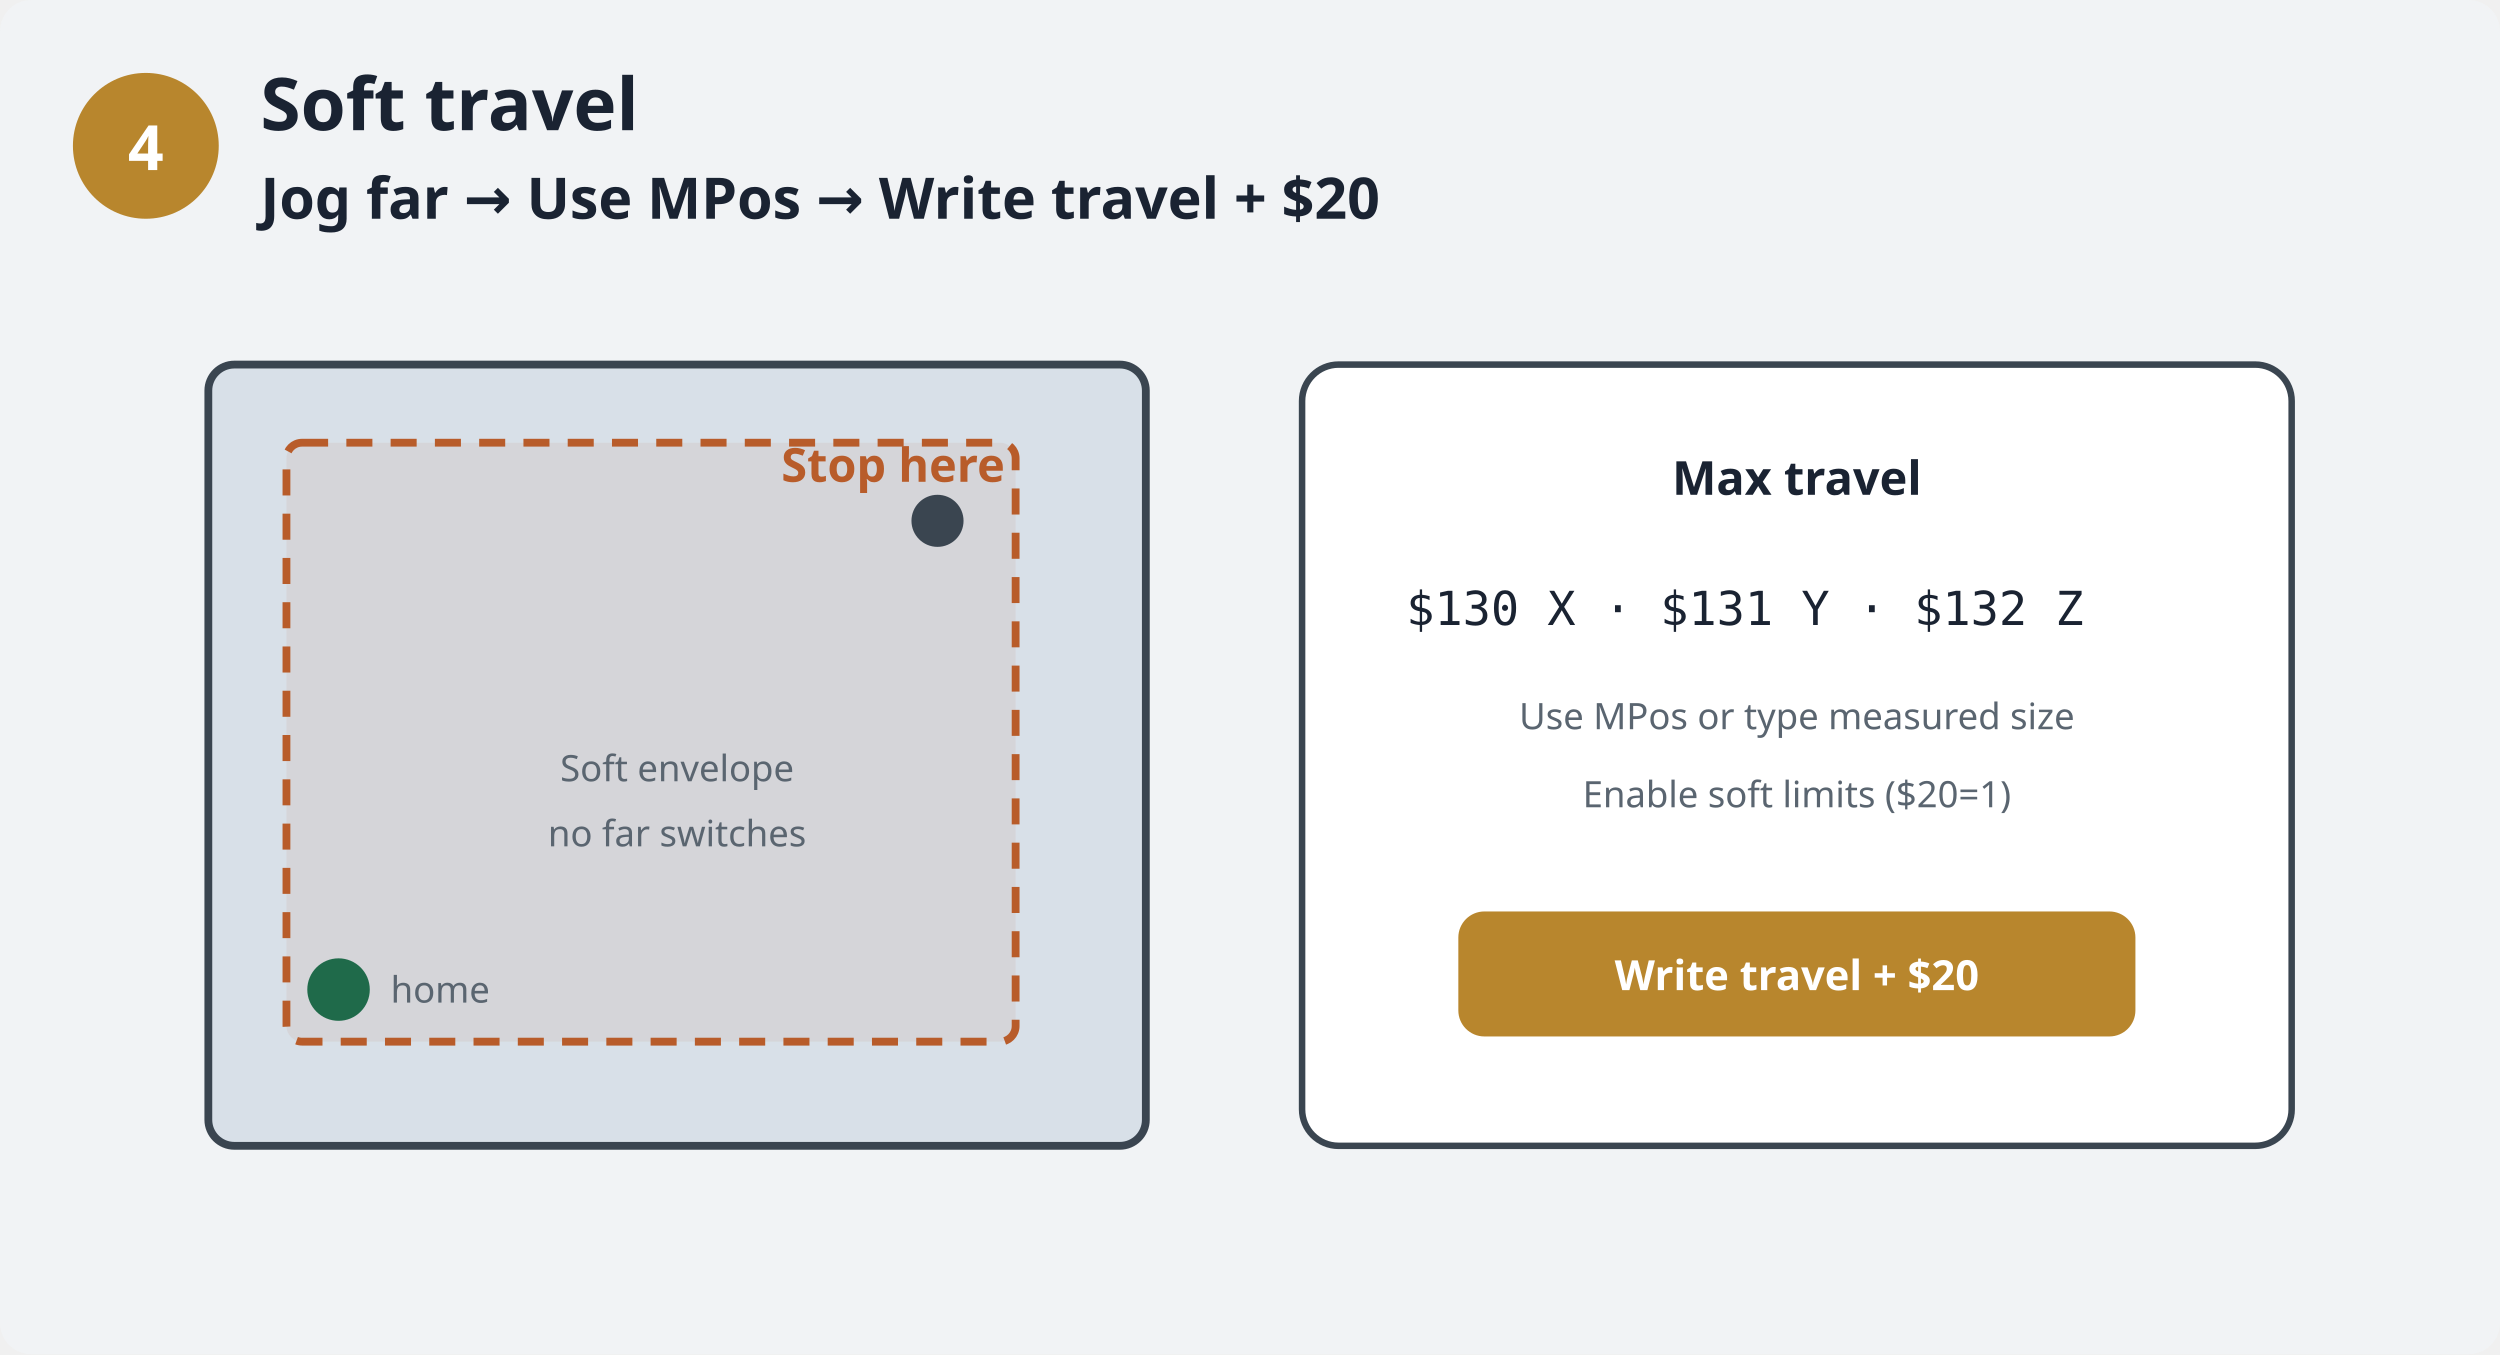
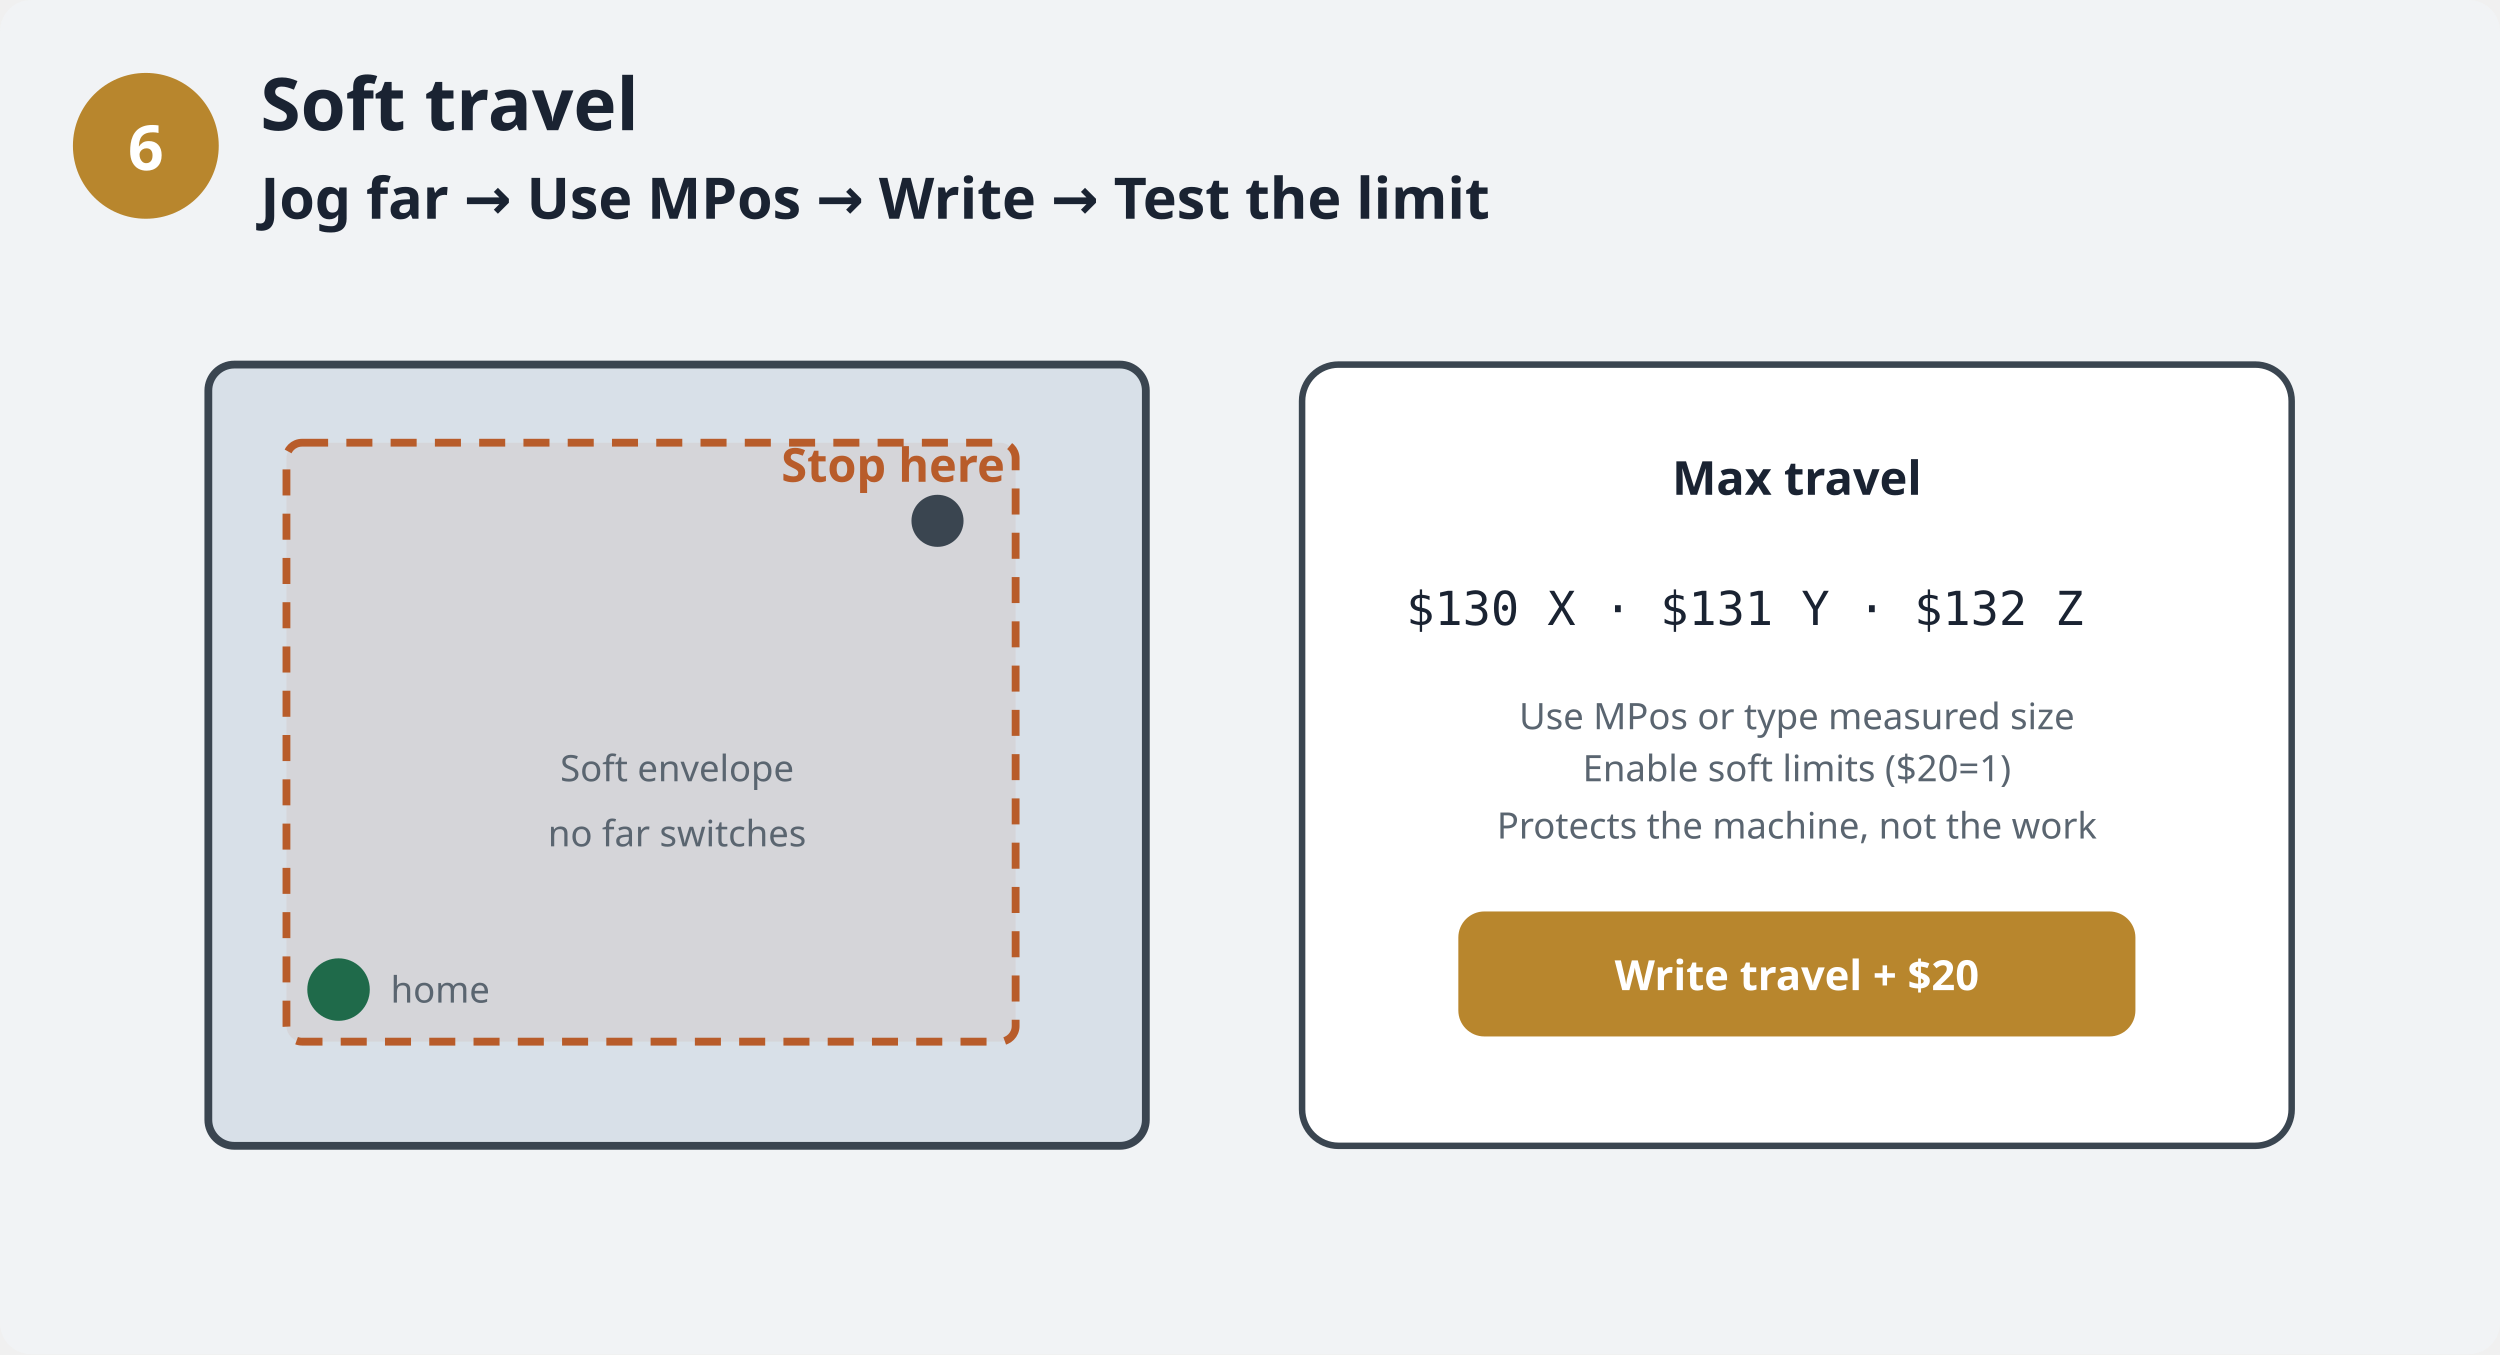
<svg xmlns="http://www.w3.org/2000/svg" viewBox="0 0 960 520" role="img" aria-labelledby="t d">
  <defs>
    <style>
      /* SharpCNC diagram type: UI stack on all text; avoid SVG Times default on .tiny/etc. */
      text, tspan { font-family: "Sora", system-ui, "Segoe UI", sans-serif; }
      .bg { fill: #f1f3f5; }
      .bed { fill: #d8e0e8; stroke: #3a4550; stroke-width: 3; }
      .soft { fill: rgba(184, 92, 42, 0.08); stroke: #b85c2a; stroke-width: 3; stroke-dasharray: 10 7; }
      .sw { fill: #1f6a4a; }
      .num { fill: #b8862d; }
      .card { fill: #ffffff; stroke: #3a4550; stroke-width: 2.5; }
      .lab { font-family: "Sora", system-ui, "Segoe UI", sans-serif; fill: #1a2332; font-size: 18px; }
      .big { font-size: 28px; font-weight: 700; }
      .act { font-size: 22px; font-weight: 700; }
      .tiny { font-size: 14px; fill: #5a6570; }
      .w { fill: #ffffff; font-family: "Sora", system-ui, "Segoe UI", sans-serif; font-weight: 700; }
      .btn { fill: #b8862d; }
      .warn { fill: #b85c2a; }
      .mono { font-family: "IBM Plex Mono", ui-monospace, SFMono-Regular, Menlo, Consolas, monospace; }
    </style>
  </defs>
  <rect class="bg" width="960" height="520" rx="12" />
  <circle class="num" cx="56" cy="56" r="28" />
-   <text class="w" x="56" y="56" text-anchor="middle" dominant-baseline="central" font-size="24">4</text>
+   <text class="w" x="56" y="56" text-anchor="middle" dominant-baseline="central" font-size="24">6</text>
  <text class="lab big" x="100" y="50">Soft travel</text>
-   <text class="lab act" x="100" y="84">Jog far → Use MPos → Write travel + $20</text>
+   <text class="lab act" x="100" y="84">Jog far → Use MPos → Write → Test the limit</text>
  <rect class="bed" x="80" y="140" width="360" height="300" rx="10" />
  <rect class="soft" x="110" y="170" width="280" height="230" rx="6" />
  <circle class="sw" cx="130" cy="380" r="12" />
  <text class="tiny" x="150" y="385">home</text>
  <circle fill="#3a4550" cx="360" cy="200" r="10" />
  <text class="lab warn" x="300" y="185" font-weight="700" font-size="14">Stop here</text>
  <text class="tiny" x="260" y="300" text-anchor="middle">Soft envelope</text>
  <text class="tiny" x="260" y="325" text-anchor="middle">no far switches</text>
  <rect class="card" x="500" y="140" width="380" height="300" rx="14" />
  <text class="lab" x="690" y="190" text-anchor="middle" font-weight="700">Max travel</text>
  <text class="lab mono" x="540" y="240" font-size="16">$130 X · $131 Y · $132 Z</text>
  <text class="tiny" x="690" y="280" text-anchor="middle">Use MPos or type measured size</text>
-   <text class="tiny" x="690" y="310" text-anchor="middle">Enable soft limits ($20=1)</text>
+   <text class="tiny" x="690" y="300" text-anchor="middle">Enable soft limits ($20=1)</text>
+   <text class="tiny" x="690" y="322" text-anchor="middle">Protects the machine, not the work</text>
  <rect class="btn" x="560" y="350" width="260" height="48" rx="10" />
  <text class="w" x="690" y="374" text-anchor="middle" dominant-baseline="central" font-size="16">Write travel + $20</text>
</svg>
